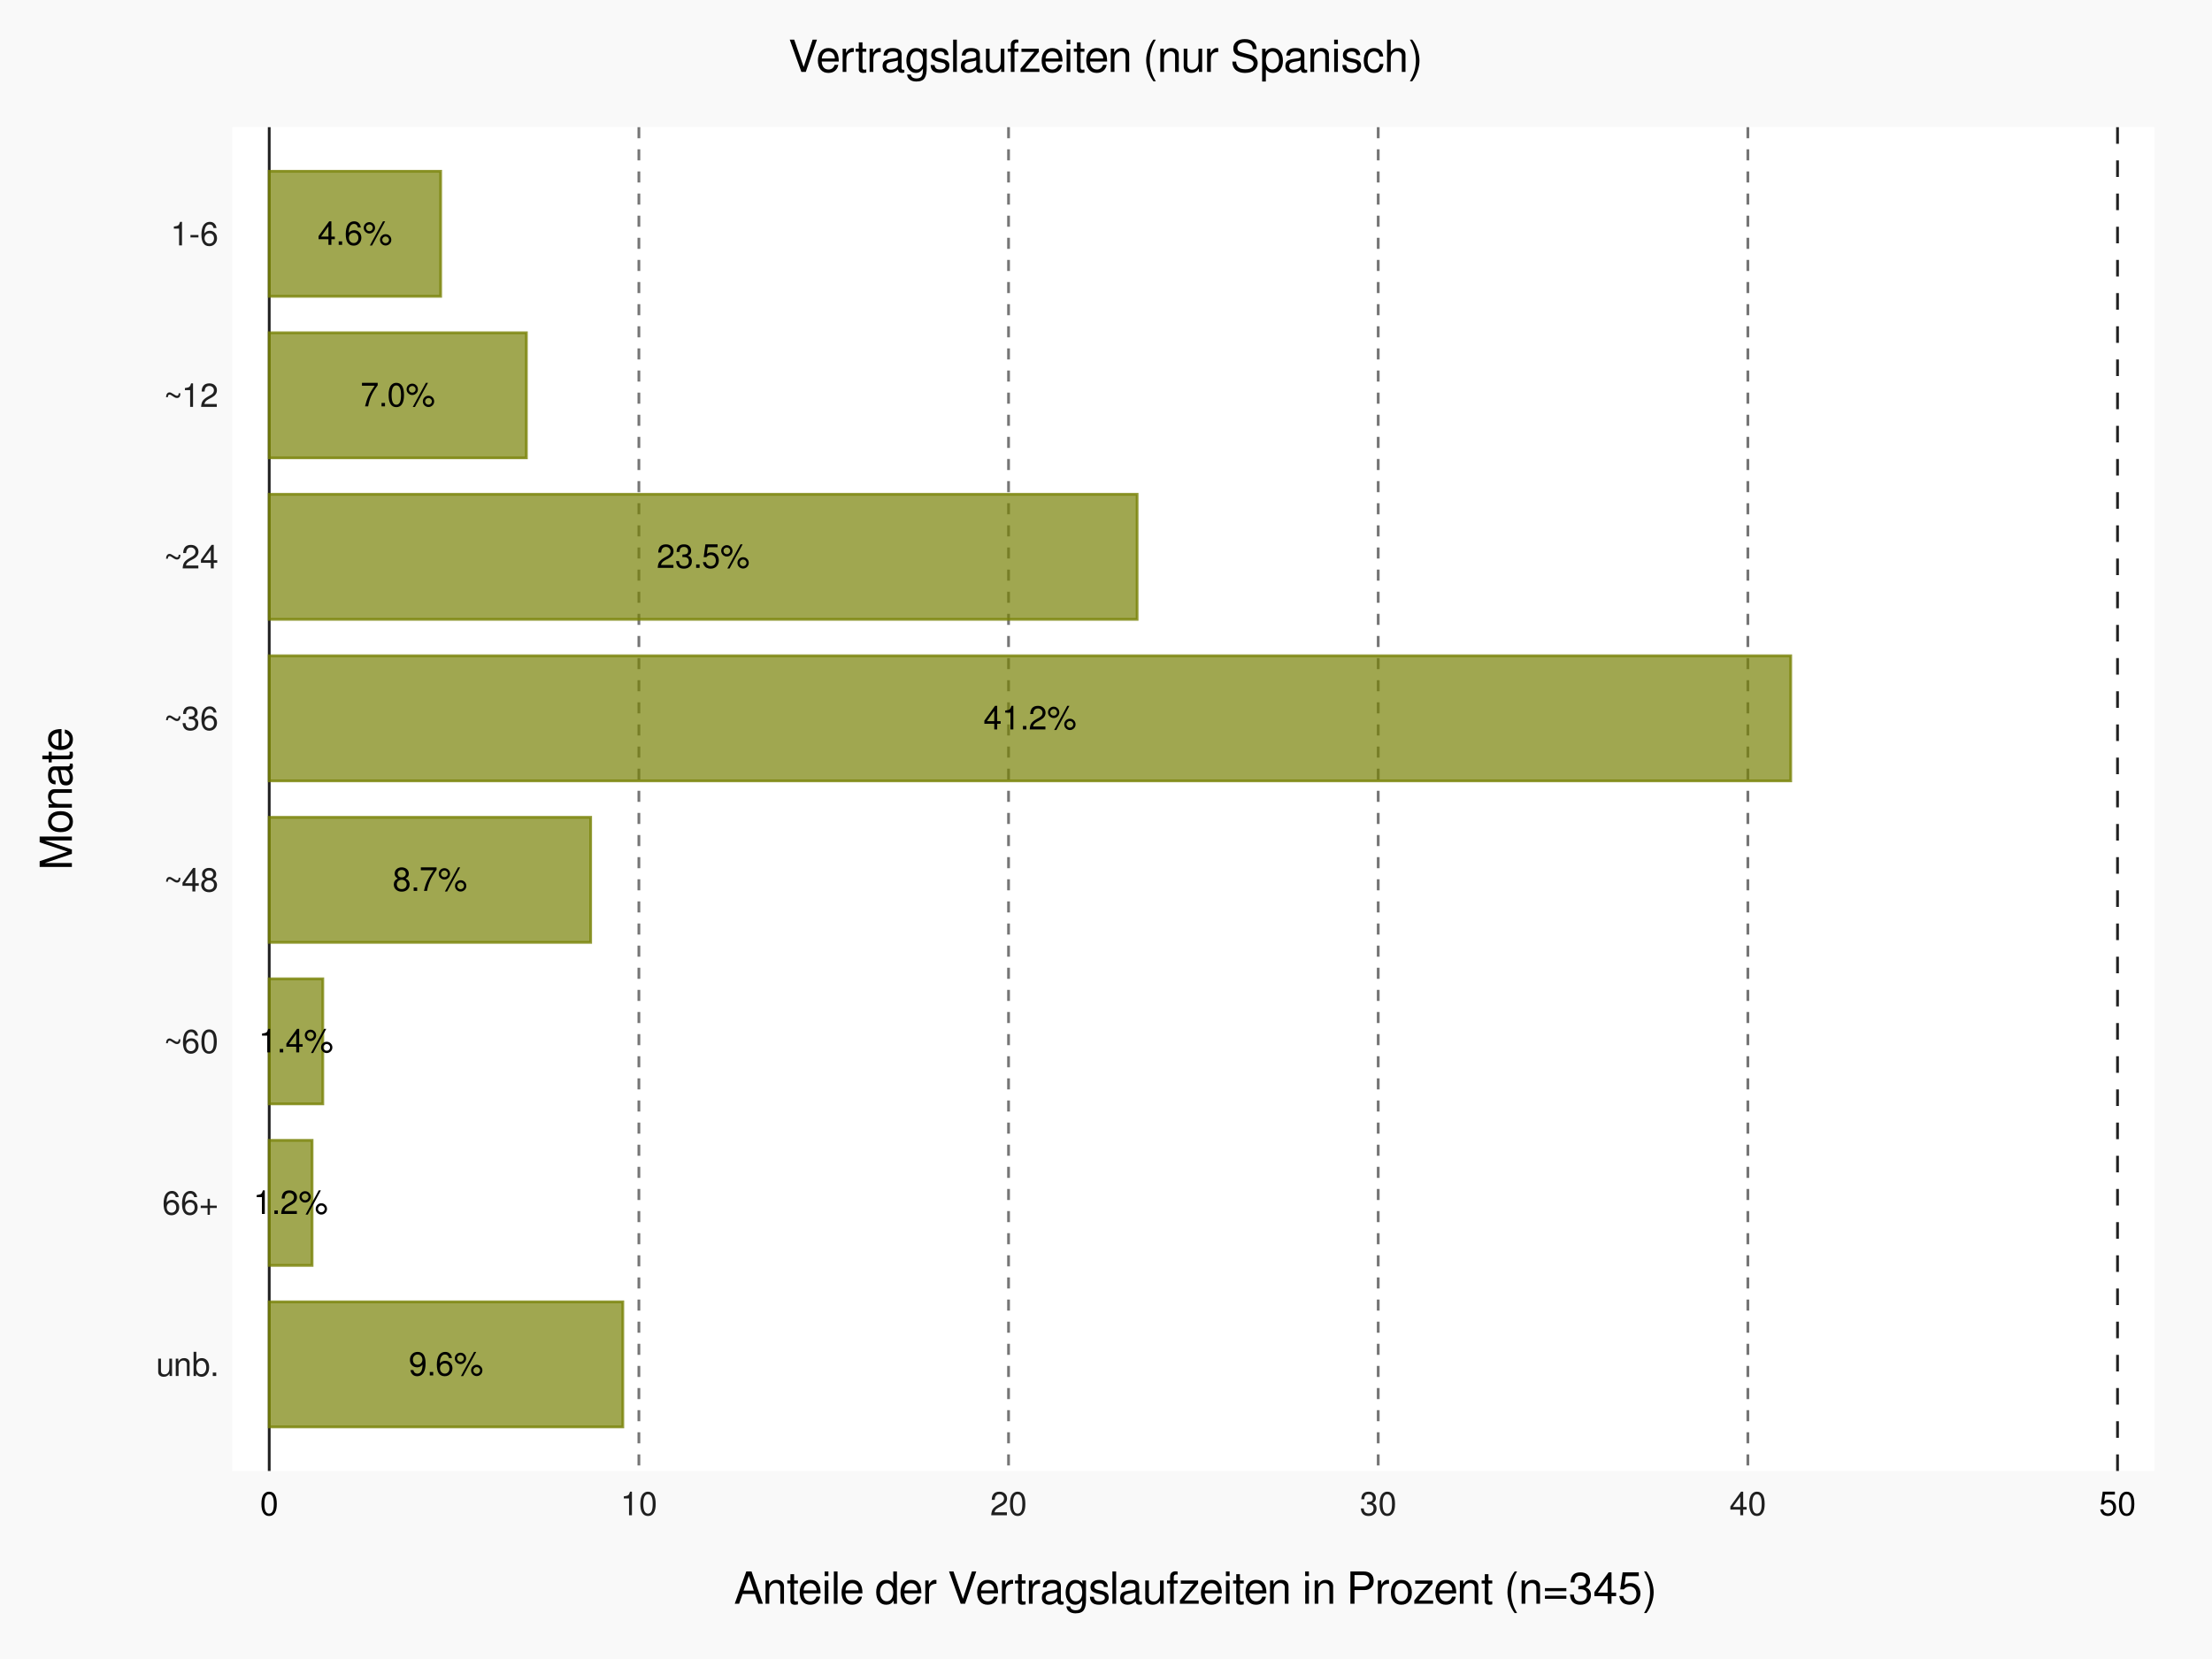
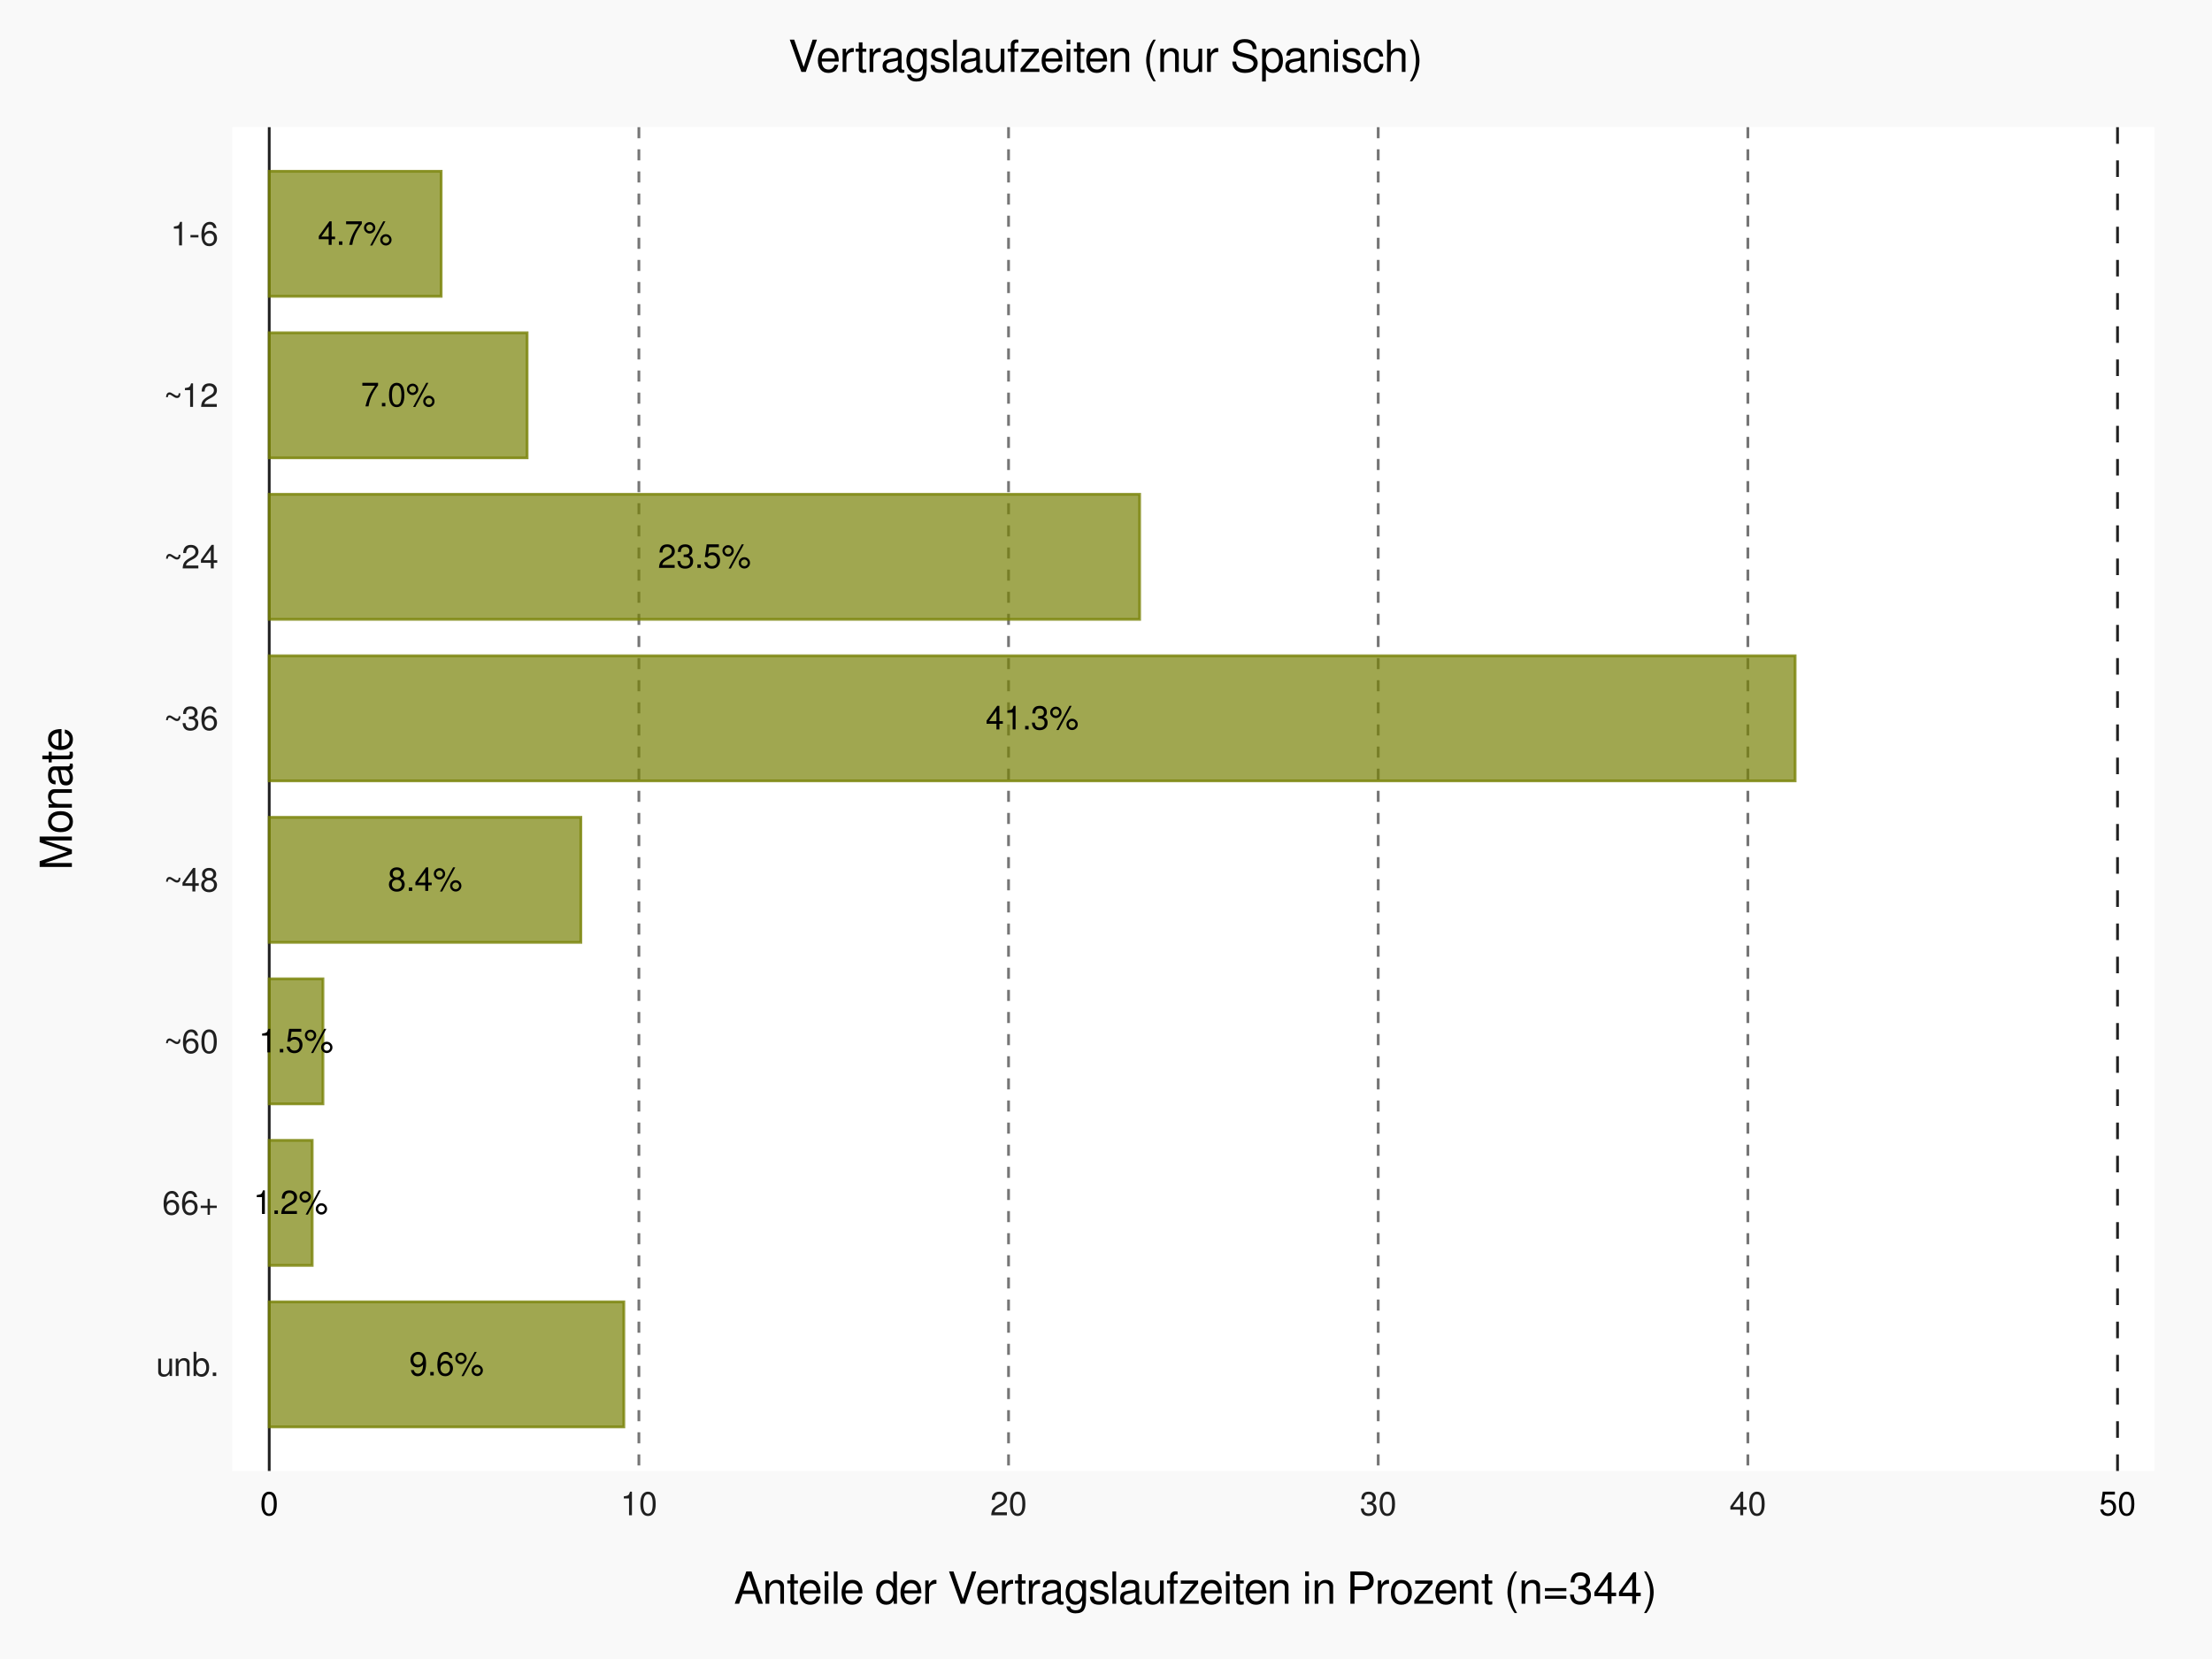
- <svg xmlns="http://www.w3.org/2000/svg" id="chart-6fccd533-4c2c-421b-a550-06820b502334" class="pygal-chart" viewBox="0 0 800 600">
+ <svg xmlns="http://www.w3.org/2000/svg" id="chart-eb4d0f96-4bec-47f2-9269-e4b858450162" class="pygal-chart" viewBox="0 0 800 600">
  <defs>
-     <style type="text/css">#chart-6fccd533-4c2c-421b-a550-06820b502334{-webkit-user-select:none;-webkit-font-smoothing:antialiased;font-family:FreeSans}#chart-6fccd533-4c2c-421b-a550-06820b502334 .title{font-family:FreeSans;font-size:16px}#chart-6fccd533-4c2c-421b-a550-06820b502334 .legends .legend text{font-family:FreeSans;font-size:14px}#chart-6fccd533-4c2c-421b-a550-06820b502334 .axis text{font-family:FreeSans;font-size:12px}#chart-6fccd533-4c2c-421b-a550-06820b502334 .axis text.major{font-family:FreeSans;font-size:12px}#chart-6fccd533-4c2c-421b-a550-06820b502334 .text-overlay text.value{font-family:FreeSans;font-size:12px}#chart-6fccd533-4c2c-421b-a550-06820b502334 .text-overlay text.label{font-family:FreeSans;font-size:12px}#chart-6fccd533-4c2c-421b-a550-06820b502334 .tooltip{font-family:FreeSans;font-size:14px}#chart-6fccd533-4c2c-421b-a550-06820b502334 text.no_data{font-family:FreeSans;font-size:64px}
- #chart-6fccd533-4c2c-421b-a550-06820b502334{background-color:rgba(249,249,249,1)}#chart-6fccd533-4c2c-421b-a550-06820b502334 path,#chart-6fccd533-4c2c-421b-a550-06820b502334 line,#chart-6fccd533-4c2c-421b-a550-06820b502334 rect,#chart-6fccd533-4c2c-421b-a550-06820b502334 circle{-webkit-transition:150ms;-moz-transition:150ms;transition:150ms}#chart-6fccd533-4c2c-421b-a550-06820b502334 .graph &gt; .background{fill:rgba(249,249,249,1)}#chart-6fccd533-4c2c-421b-a550-06820b502334 .plot &gt; .background{fill:rgba(255,255,255,1)}#chart-6fccd533-4c2c-421b-a550-06820b502334 .graph{fill:rgba(0,0,0,.87)}#chart-6fccd533-4c2c-421b-a550-06820b502334 text.no_data{fill:rgba(0,0,0,1)}#chart-6fccd533-4c2c-421b-a550-06820b502334 .title{fill:rgba(0,0,0,1)}#chart-6fccd533-4c2c-421b-a550-06820b502334 .legends .legend text{fill:rgba(0,0,0,.87)}#chart-6fccd533-4c2c-421b-a550-06820b502334 .legends .legend:hover text{fill:rgba(0,0,0,1)}#chart-6fccd533-4c2c-421b-a550-06820b502334 .axis .line{stroke:rgba(0,0,0,1)}#chart-6fccd533-4c2c-421b-a550-06820b502334 .axis .guide.line{stroke:rgba(0,0,0,.54)}#chart-6fccd533-4c2c-421b-a550-06820b502334 .axis .major.line{stroke:rgba(0,0,0,.87)}#chart-6fccd533-4c2c-421b-a550-06820b502334 .axis text.major{fill:rgba(0,0,0,1)}#chart-6fccd533-4c2c-421b-a550-06820b502334 .axis.y .guides:hover .guide.line,#chart-6fccd533-4c2c-421b-a550-06820b502334 .line-graph .axis.x .guides:hover .guide.line,#chart-6fccd533-4c2c-421b-a550-06820b502334 .stackedline-graph .axis.x .guides:hover .guide.line,#chart-6fccd533-4c2c-421b-a550-06820b502334 .xy-graph .axis.x .guides:hover .guide.line{stroke:rgba(0,0,0,1)}#chart-6fccd533-4c2c-421b-a550-06820b502334 .axis .guides:hover text{fill:rgba(0,0,0,1)}#chart-6fccd533-4c2c-421b-a550-06820b502334 .reactive{fill-opacity:.7;stroke-opacity:.8}#chart-6fccd533-4c2c-421b-a550-06820b502334 .ci{stroke:rgba(0,0,0,.87)}#chart-6fccd533-4c2c-421b-a550-06820b502334 .reactive.active,#chart-6fccd533-4c2c-421b-a550-06820b502334 .active .reactive{fill-opacity:.8;stroke-opacity:.9;stroke-width:4}#chart-6fccd533-4c2c-421b-a550-06820b502334 .ci .reactive.active{stroke-width:1.5}#chart-6fccd533-4c2c-421b-a550-06820b502334 .series text{fill:rgba(0,0,0,1)}#chart-6fccd533-4c2c-421b-a550-06820b502334 .tooltip rect{fill:rgba(255,255,255,1);stroke:rgba(0,0,0,1);-webkit-transition:opacity 150ms;-moz-transition:opacity 150ms;transition:opacity 150ms}#chart-6fccd533-4c2c-421b-a550-06820b502334 .tooltip .label{fill:rgba(0,0,0,.87)}#chart-6fccd533-4c2c-421b-a550-06820b502334 .tooltip .label{fill:rgba(0,0,0,.87)}#chart-6fccd533-4c2c-421b-a550-06820b502334 .tooltip .legend{font-size:.8em;fill:rgba(0,0,0,.54)}#chart-6fccd533-4c2c-421b-a550-06820b502334 .tooltip .x_label{font-size:.6em;fill:rgba(0,0,0,1)}#chart-6fccd533-4c2c-421b-a550-06820b502334 .tooltip .xlink{font-size:.5em;text-decoration:underline}#chart-6fccd533-4c2c-421b-a550-06820b502334 .tooltip .value{font-size:1.5em}#chart-6fccd533-4c2c-421b-a550-06820b502334 .bound{font-size:.5em}#chart-6fccd533-4c2c-421b-a550-06820b502334 .max-value{font-size:.75em;fill:rgba(0,0,0,.54)}#chart-6fccd533-4c2c-421b-a550-06820b502334 .map-element{fill:rgba(255,255,255,1);stroke:rgba(0,0,0,.54) !important}#chart-6fccd533-4c2c-421b-a550-06820b502334 .map-element .reactive{fill-opacity:inherit;stroke-opacity:inherit}#chart-6fccd533-4c2c-421b-a550-06820b502334 .color-0,#chart-6fccd533-4c2c-421b-a550-06820b502334 .color-0 a:visited{stroke:#788207;fill:#788207}#chart-6fccd533-4c2c-421b-a550-06820b502334 .text-overlay .color-0 text{fill:black}
- #chart-6fccd533-4c2c-421b-a550-06820b502334 text.no_data{text-anchor:middle}#chart-6fccd533-4c2c-421b-a550-06820b502334 .guide.line{fill:none}#chart-6fccd533-4c2c-421b-a550-06820b502334 .centered{text-anchor:middle}#chart-6fccd533-4c2c-421b-a550-06820b502334 .title{text-anchor:middle}#chart-6fccd533-4c2c-421b-a550-06820b502334 .legends .legend text{fill-opacity:1}#chart-6fccd533-4c2c-421b-a550-06820b502334 .axis.x text{text-anchor:middle}#chart-6fccd533-4c2c-421b-a550-06820b502334 .axis.x:not(.web) text[transform]{text-anchor:start}#chart-6fccd533-4c2c-421b-a550-06820b502334 .axis.x:not(.web) text[transform].backwards{text-anchor:end}#chart-6fccd533-4c2c-421b-a550-06820b502334 .axis.y text{text-anchor:end}#chart-6fccd533-4c2c-421b-a550-06820b502334 .axis.y text[transform].backwards{text-anchor:start}#chart-6fccd533-4c2c-421b-a550-06820b502334 .axis.y2 text{text-anchor:start}#chart-6fccd533-4c2c-421b-a550-06820b502334 .axis.y2 text[transform].backwards{text-anchor:end}#chart-6fccd533-4c2c-421b-a550-06820b502334 .axis .guide.line{stroke-dasharray:4,4}#chart-6fccd533-4c2c-421b-a550-06820b502334 .axis .major.guide.line{stroke-dasharray:6,6}#chart-6fccd533-4c2c-421b-a550-06820b502334 .horizontal .axis.y .guide.line,#chart-6fccd533-4c2c-421b-a550-06820b502334 .horizontal .axis.y2 .guide.line,#chart-6fccd533-4c2c-421b-a550-06820b502334 .vertical .axis.x .guide.line{opacity:0}#chart-6fccd533-4c2c-421b-a550-06820b502334 .horizontal .axis.always_show .guide.line,#chart-6fccd533-4c2c-421b-a550-06820b502334 .vertical .axis.always_show .guide.line{opacity:1 !important}#chart-6fccd533-4c2c-421b-a550-06820b502334 .axis.y .guides:hover .guide.line,#chart-6fccd533-4c2c-421b-a550-06820b502334 .axis.y2 .guides:hover .guide.line,#chart-6fccd533-4c2c-421b-a550-06820b502334 .axis.x .guides:hover .guide.line{opacity:1}#chart-6fccd533-4c2c-421b-a550-06820b502334 .axis .guides:hover text{opacity:1}#chart-6fccd533-4c2c-421b-a550-06820b502334 .nofill{fill:none}#chart-6fccd533-4c2c-421b-a550-06820b502334 .subtle-fill{fill-opacity:.2}#chart-6fccd533-4c2c-421b-a550-06820b502334 .dot{stroke-width:1px;fill-opacity:1}#chart-6fccd533-4c2c-421b-a550-06820b502334 .dot.active{stroke-width:5px}#chart-6fccd533-4c2c-421b-a550-06820b502334 .dot.negative{fill:transparent}#chart-6fccd533-4c2c-421b-a550-06820b502334 text,#chart-6fccd533-4c2c-421b-a550-06820b502334 tspan{stroke:none !important}#chart-6fccd533-4c2c-421b-a550-06820b502334 .series text.active{opacity:1}#chart-6fccd533-4c2c-421b-a550-06820b502334 .tooltip rect{fill-opacity:.95;stroke-width:.5}#chart-6fccd533-4c2c-421b-a550-06820b502334 .tooltip text{fill-opacity:1}#chart-6fccd533-4c2c-421b-a550-06820b502334 .showable{visibility:hidden}#chart-6fccd533-4c2c-421b-a550-06820b502334 .showable.shown{visibility:visible}#chart-6fccd533-4c2c-421b-a550-06820b502334 .gauge-background{fill:rgba(229,229,229,1);stroke:none}#chart-6fccd533-4c2c-421b-a550-06820b502334 .bg-lines{stroke:rgba(249,249,249,1);stroke-width:2px}</style>
+     <style type="text/css">#chart-eb4d0f96-4bec-47f2-9269-e4b858450162{-webkit-user-select:none;-webkit-font-smoothing:antialiased;font-family:FreeSans}#chart-eb4d0f96-4bec-47f2-9269-e4b858450162 .title{font-family:FreeSans;font-size:16px}#chart-eb4d0f96-4bec-47f2-9269-e4b858450162 .legends .legend text{font-family:FreeSans;font-size:14px}#chart-eb4d0f96-4bec-47f2-9269-e4b858450162 .axis text{font-family:FreeSans;font-size:12px}#chart-eb4d0f96-4bec-47f2-9269-e4b858450162 .axis text.major{font-family:FreeSans;font-size:12px}#chart-eb4d0f96-4bec-47f2-9269-e4b858450162 .text-overlay text.value{font-family:FreeSans;font-size:12px}#chart-eb4d0f96-4bec-47f2-9269-e4b858450162 .text-overlay text.label{font-family:FreeSans;font-size:12px}#chart-eb4d0f96-4bec-47f2-9269-e4b858450162 .tooltip{font-family:FreeSans;font-size:14px}#chart-eb4d0f96-4bec-47f2-9269-e4b858450162 text.no_data{font-family:FreeSans;font-size:64px}
+ #chart-eb4d0f96-4bec-47f2-9269-e4b858450162{background-color:rgba(249,249,249,1)}#chart-eb4d0f96-4bec-47f2-9269-e4b858450162 path,#chart-eb4d0f96-4bec-47f2-9269-e4b858450162 line,#chart-eb4d0f96-4bec-47f2-9269-e4b858450162 rect,#chart-eb4d0f96-4bec-47f2-9269-e4b858450162 circle{-webkit-transition:150ms;-moz-transition:150ms;transition:150ms}#chart-eb4d0f96-4bec-47f2-9269-e4b858450162 .graph &gt; .background{fill:rgba(249,249,249,1)}#chart-eb4d0f96-4bec-47f2-9269-e4b858450162 .plot &gt; .background{fill:rgba(255,255,255,1)}#chart-eb4d0f96-4bec-47f2-9269-e4b858450162 .graph{fill:rgba(0,0,0,.87)}#chart-eb4d0f96-4bec-47f2-9269-e4b858450162 text.no_data{fill:rgba(0,0,0,1)}#chart-eb4d0f96-4bec-47f2-9269-e4b858450162 .title{fill:rgba(0,0,0,1)}#chart-eb4d0f96-4bec-47f2-9269-e4b858450162 .legends .legend text{fill:rgba(0,0,0,.87)}#chart-eb4d0f96-4bec-47f2-9269-e4b858450162 .legends .legend:hover text{fill:rgba(0,0,0,1)}#chart-eb4d0f96-4bec-47f2-9269-e4b858450162 .axis .line{stroke:rgba(0,0,0,1)}#chart-eb4d0f96-4bec-47f2-9269-e4b858450162 .axis .guide.line{stroke:rgba(0,0,0,.54)}#chart-eb4d0f96-4bec-47f2-9269-e4b858450162 .axis .major.line{stroke:rgba(0,0,0,.87)}#chart-eb4d0f96-4bec-47f2-9269-e4b858450162 .axis text.major{fill:rgba(0,0,0,1)}#chart-eb4d0f96-4bec-47f2-9269-e4b858450162 .axis.y .guides:hover .guide.line,#chart-eb4d0f96-4bec-47f2-9269-e4b858450162 .line-graph .axis.x .guides:hover .guide.line,#chart-eb4d0f96-4bec-47f2-9269-e4b858450162 .stackedline-graph .axis.x .guides:hover .guide.line,#chart-eb4d0f96-4bec-47f2-9269-e4b858450162 .xy-graph .axis.x .guides:hover .guide.line{stroke:rgba(0,0,0,1)}#chart-eb4d0f96-4bec-47f2-9269-e4b858450162 .axis .guides:hover text{fill:rgba(0,0,0,1)}#chart-eb4d0f96-4bec-47f2-9269-e4b858450162 .reactive{fill-opacity:.7;stroke-opacity:.8}#chart-eb4d0f96-4bec-47f2-9269-e4b858450162 .ci{stroke:rgba(0,0,0,.87)}#chart-eb4d0f96-4bec-47f2-9269-e4b858450162 .reactive.active,#chart-eb4d0f96-4bec-47f2-9269-e4b858450162 .active .reactive{fill-opacity:.8;stroke-opacity:.9;stroke-width:4}#chart-eb4d0f96-4bec-47f2-9269-e4b858450162 .ci .reactive.active{stroke-width:1.5}#chart-eb4d0f96-4bec-47f2-9269-e4b858450162 .series text{fill:rgba(0,0,0,1)}#chart-eb4d0f96-4bec-47f2-9269-e4b858450162 .tooltip rect{fill:rgba(255,255,255,1);stroke:rgba(0,0,0,1);-webkit-transition:opacity 150ms;-moz-transition:opacity 150ms;transition:opacity 150ms}#chart-eb4d0f96-4bec-47f2-9269-e4b858450162 .tooltip .label{fill:rgba(0,0,0,.87)}#chart-eb4d0f96-4bec-47f2-9269-e4b858450162 .tooltip .label{fill:rgba(0,0,0,.87)}#chart-eb4d0f96-4bec-47f2-9269-e4b858450162 .tooltip .legend{font-size:.8em;fill:rgba(0,0,0,.54)}#chart-eb4d0f96-4bec-47f2-9269-e4b858450162 .tooltip .x_label{font-size:.6em;fill:rgba(0,0,0,1)}#chart-eb4d0f96-4bec-47f2-9269-e4b858450162 .tooltip .xlink{font-size:.5em;text-decoration:underline}#chart-eb4d0f96-4bec-47f2-9269-e4b858450162 .tooltip .value{font-size:1.5em}#chart-eb4d0f96-4bec-47f2-9269-e4b858450162 .bound{font-size:.5em}#chart-eb4d0f96-4bec-47f2-9269-e4b858450162 .max-value{font-size:.75em;fill:rgba(0,0,0,.54)}#chart-eb4d0f96-4bec-47f2-9269-e4b858450162 .map-element{fill:rgba(255,255,255,1);stroke:rgba(0,0,0,.54) !important}#chart-eb4d0f96-4bec-47f2-9269-e4b858450162 .map-element .reactive{fill-opacity:inherit;stroke-opacity:inherit}#chart-eb4d0f96-4bec-47f2-9269-e4b858450162 .color-0,#chart-eb4d0f96-4bec-47f2-9269-e4b858450162 .color-0 a:visited{stroke:#788207;fill:#788207}#chart-eb4d0f96-4bec-47f2-9269-e4b858450162 .text-overlay .color-0 text{fill:black}
+ #chart-eb4d0f96-4bec-47f2-9269-e4b858450162 text.no_data{text-anchor:middle}#chart-eb4d0f96-4bec-47f2-9269-e4b858450162 .guide.line{fill:none}#chart-eb4d0f96-4bec-47f2-9269-e4b858450162 .centered{text-anchor:middle}#chart-eb4d0f96-4bec-47f2-9269-e4b858450162 .title{text-anchor:middle}#chart-eb4d0f96-4bec-47f2-9269-e4b858450162 .legends .legend text{fill-opacity:1}#chart-eb4d0f96-4bec-47f2-9269-e4b858450162 .axis.x text{text-anchor:middle}#chart-eb4d0f96-4bec-47f2-9269-e4b858450162 .axis.x:not(.web) text[transform]{text-anchor:start}#chart-eb4d0f96-4bec-47f2-9269-e4b858450162 .axis.x:not(.web) text[transform].backwards{text-anchor:end}#chart-eb4d0f96-4bec-47f2-9269-e4b858450162 .axis.y text{text-anchor:end}#chart-eb4d0f96-4bec-47f2-9269-e4b858450162 .axis.y text[transform].backwards{text-anchor:start}#chart-eb4d0f96-4bec-47f2-9269-e4b858450162 .axis.y2 text{text-anchor:start}#chart-eb4d0f96-4bec-47f2-9269-e4b858450162 .axis.y2 text[transform].backwards{text-anchor:end}#chart-eb4d0f96-4bec-47f2-9269-e4b858450162 .axis .guide.line{stroke-dasharray:4,4}#chart-eb4d0f96-4bec-47f2-9269-e4b858450162 .axis .major.guide.line{stroke-dasharray:6,6}#chart-eb4d0f96-4bec-47f2-9269-e4b858450162 .horizontal .axis.y .guide.line,#chart-eb4d0f96-4bec-47f2-9269-e4b858450162 .horizontal .axis.y2 .guide.line,#chart-eb4d0f96-4bec-47f2-9269-e4b858450162 .vertical .axis.x .guide.line{opacity:0}#chart-eb4d0f96-4bec-47f2-9269-e4b858450162 .horizontal .axis.always_show .guide.line,#chart-eb4d0f96-4bec-47f2-9269-e4b858450162 .vertical .axis.always_show .guide.line{opacity:1 !important}#chart-eb4d0f96-4bec-47f2-9269-e4b858450162 .axis.y .guides:hover .guide.line,#chart-eb4d0f96-4bec-47f2-9269-e4b858450162 .axis.y2 .guides:hover .guide.line,#chart-eb4d0f96-4bec-47f2-9269-e4b858450162 .axis.x .guides:hover .guide.line{opacity:1}#chart-eb4d0f96-4bec-47f2-9269-e4b858450162 .axis .guides:hover text{opacity:1}#chart-eb4d0f96-4bec-47f2-9269-e4b858450162 .nofill{fill:none}#chart-eb4d0f96-4bec-47f2-9269-e4b858450162 .subtle-fill{fill-opacity:.2}#chart-eb4d0f96-4bec-47f2-9269-e4b858450162 .dot{stroke-width:1px;fill-opacity:1}#chart-eb4d0f96-4bec-47f2-9269-e4b858450162 .dot.active{stroke-width:5px}#chart-eb4d0f96-4bec-47f2-9269-e4b858450162 .dot.negative{fill:transparent}#chart-eb4d0f96-4bec-47f2-9269-e4b858450162 text,#chart-eb4d0f96-4bec-47f2-9269-e4b858450162 tspan{stroke:none !important}#chart-eb4d0f96-4bec-47f2-9269-e4b858450162 .series text.active{opacity:1}#chart-eb4d0f96-4bec-47f2-9269-e4b858450162 .tooltip rect{fill-opacity:.95;stroke-width:.5}#chart-eb4d0f96-4bec-47f2-9269-e4b858450162 .tooltip text{fill-opacity:1}#chart-eb4d0f96-4bec-47f2-9269-e4b858450162 .showable{visibility:hidden}#chart-eb4d0f96-4bec-47f2-9269-e4b858450162 .showable.shown{visibility:visible}#chart-eb4d0f96-4bec-47f2-9269-e4b858450162 .gauge-background{fill:rgba(229,229,229,1);stroke:none}#chart-eb4d0f96-4bec-47f2-9269-e4b858450162 .bg-lines{stroke:rgba(249,249,249,1);stroke-width:2px}</style>
  </defs>
  <g class="graph horizontalbar-graph horizontal">
    <rect x="0" y="0" width="800" height="600" class="background" />
    <g transform="translate(84, 46)" class="plot">
      <rect x="0" y="0" width="695.2" height="486" class="background" />
      <g class="axis y">
        <g class="guides">
          <text x="-5" y="451.647" class="">unb.</text>
        </g>
        <g class="guides">
          <text x="-5" y="393.234" class="">66+</text>
        </g>
        <g class="guides">
          <text x="-5" y="334.82" class="">~60</text>
        </g>
        <g class="guides">
          <text x="-5" y="276.407" class="">~48</text>
        </g>
        <g class="guides">
          <text x="-5" y="217.993" class="">~36</text>
        </g>
        <g class="guides">
          <text x="-5" y="159.58" class="">~24</text>
        </g>
        <g class="guides">
          <text x="-5" y="101.166" class="">~12</text>
        </g>
        <g class="guides">
          <text x="-5" y="42.753" class="">1-6</text>
        </g>
      </g>
      <g class="axis x always_show">
        <g class="guides">
          <path d="M13.369 0 v486" class="axis major line" />
          <text x="13.369" y="502.0" class="major">0</text>
        </g>
        <g class="guides">
          <path d="M147.062 0 v486" class="guide line" />
          <text x="147.062" y="502.0" class="">10</text>
        </g>
        <g class="guides">
          <path d="M280.754 0 v486" class="guide line" />
          <text x="280.754" y="502.0" class="">20</text>
        </g>
        <g class="guides">
          <path d="M414.446 0 v486" class="guide line" />
          <text x="414.446" y="502.0" class="">30</text>
        </g>
        <g class="guides">
          <path d="M548.138 0 v486" class="guide line" />
          <text x="548.138" y="502.0" class="">40</text>
        </g>
        <g class="guides">
          <path d="M681.831 0 v486" class="major guide line" />
          <text x="681.831" y="502.0" class="major">50</text>
        </g>
      </g>
      <g class="series serie-0 color-0">
        <g class="bars">
          <g class="bar">
-             <rect x="13.369" y="424.829" rx="0" ry="0" width="127.88" height="45.235" class="rect reactive tooltip-trigger" />
+             <rect x="13.369" y="424.829" rx="0" ry="0" width="128.251" height="45.235" class="rect reactive tooltip-trigger" />
          </g>
          <g class="bar">
-             <rect x="13.369" y="366.416" rx="0" ry="0" width="15.501" height="45.235" class="rect reactive tooltip-trigger" />
+             <rect x="13.369" y="366.416" rx="0" ry="0" width="15.546" height="45.235" class="rect reactive tooltip-trigger" />
          </g>
          <g class="bar">
-             <rect x="13.369" y="308.003" rx="0" ry="0" width="19.376" height="45.235" class="rect reactive tooltip-trigger" />
+             <rect x="13.369" y="308.003" rx="0" ry="0" width="19.432" height="45.235" class="rect reactive tooltip-trigger" />
          </g>
          <g class="bar">
-             <rect x="13.369" y="249.589" rx="0" ry="0" width="116.254" height="45.235" class="rect reactive tooltip-trigger" />
+             <rect x="13.369" y="249.589" rx="0" ry="0" width="112.706" height="45.235" class="rect reactive tooltip-trigger" />
          </g>
          <g class="bar">
-             <rect x="13.369" y="191.176" rx="0" ry="0" width="550.27" height="45.235" class="rect reactive tooltip-trigger" />
+             <rect x="13.369" y="191.176" rx="0" ry="0" width="551.869" height="45.235" class="rect reactive tooltip-trigger" />
          </g>
          <g class="bar">
-             <rect x="13.369" y="132.762" rx="0" ry="0" width="313.886" height="45.235" class="rect reactive tooltip-trigger" />
+             <rect x="13.369" y="132.762" rx="0" ry="0" width="314.799" height="45.235" class="rect reactive tooltip-trigger" />
          </g>
          <g class="bar">
-             <rect x="13.369" y="74.349" rx="0" ry="0" width="93.003" height="45.235" class="rect reactive tooltip-trigger" />
+             <rect x="13.369" y="74.349" rx="0" ry="0" width="93.274" height="45.235" class="rect reactive tooltip-trigger" />
          </g>
          <g class="bar">
-             <rect x="13.369" y="15.935" rx="0" ry="0" width="62.002" height="45.235" class="rect reactive tooltip-trigger" />
+             <rect x="13.369" y="15.935" rx="0" ry="0" width="62.182" height="45.235" class="rect reactive tooltip-trigger" />
          </g>
        </g>
      </g>
    </g>
    <g class="titles">
      <text x="400.0" y="26" class="title plot_title">Vertragslaufzeiten (nur Spanisch)</text>
-       <text x="432.4" y="580" class="title">Anteile der Vertragslaufzeiten in Prozent (n=345)</text>
+       <text x="432.4" y="580" class="title">Anteile der Vertragslaufzeiten in Prozent (n=344)</text>
      <text x="0" y="315.0" class="title" transform="rotate(-90 0 289)">Monate</text>
    </g>
    <g transform="translate(84, 46)" class="plot overlay">
      <g class="series serie-0 color-0" />
    </g>
    <g transform="translate(84, 46)" class="plot text-overlay">
      <g class="series serie-0 color-0">
-         <text text-anchor="middle" x="77.309" y="451.447" class="value">9.6%</text>
-         <text text-anchor="middle" x="21.12" y="393.034" class="value">1.2%</text>
-         <text text-anchor="middle" x="23.057" y="334.62" class="value">1.4%</text>
-         <text text-anchor="middle" x="71.496" y="276.207" class="value">8.7%</text>
-         <text text-anchor="middle" x="288.504" y="217.793" class="value">41.2%</text>
-         <text text-anchor="middle" x="170.312" y="159.38" class="value">23.5%</text>
-         <text text-anchor="middle" x="59.871" y="100.966" class="value">7.0%</text>
-         <text text-anchor="middle" x="44.37" y="42.553" class="value">4.6%</text>
+         <text text-anchor="middle" x="77.495" y="451.447" class="value">9.6%</text>
+         <text text-anchor="middle" x="21.142" y="393.034" class="value">1.2%</text>
+         <text text-anchor="middle" x="23.085" y="334.62" class="value">1.5%</text>
+         <text text-anchor="middle" x="69.722" y="276.207" class="value">8.4%</text>
+         <text text-anchor="middle" x="289.304" y="217.793" class="value">41.3%</text>
+         <text text-anchor="middle" x="170.769" y="159.38" class="value">23.5%</text>
+         <text text-anchor="middle" x="60.006" y="100.966" class="value">7.0%</text>
+         <text text-anchor="middle" x="44.46" y="42.553" class="value">4.7%</text>
      </g>
    </g>
    <g transform="translate(84, 46)" class="plot tooltip-overlay">
      <g transform="translate(0 0)" style="opacity: 0" class="tooltip">
        <rect rx="0" ry="0" width="0" height="0" class="tooltip-box" />
        <g class="text" />
      </g>
    </g>
  </g>
</svg>
